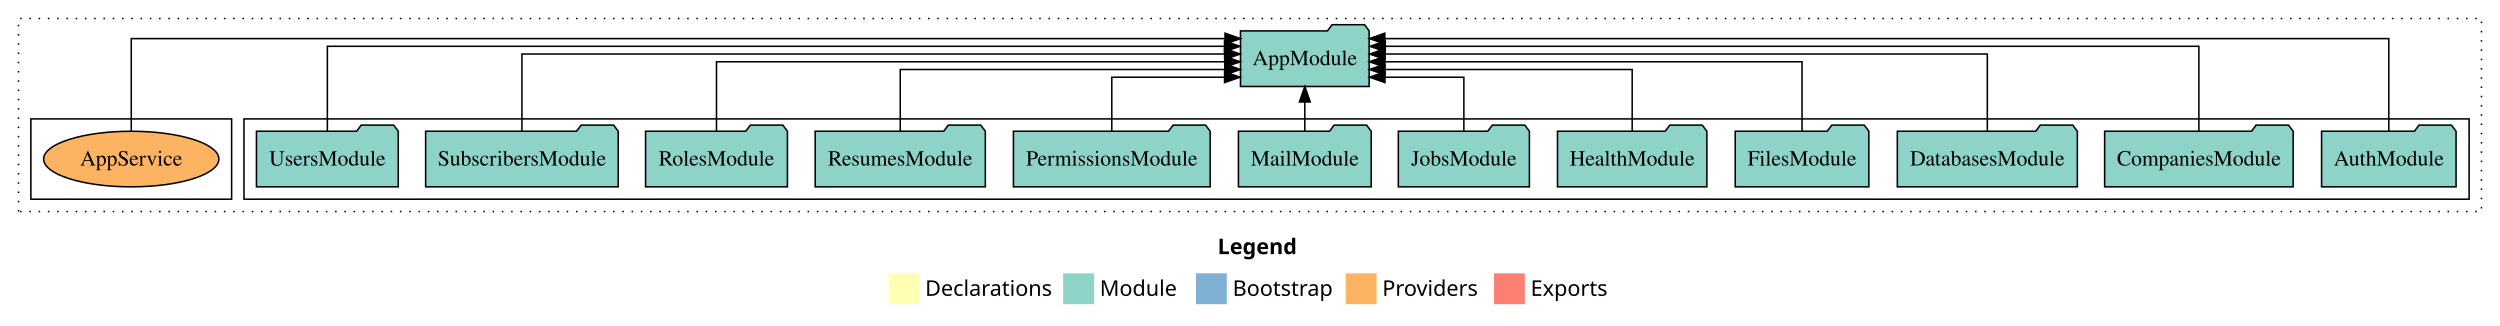
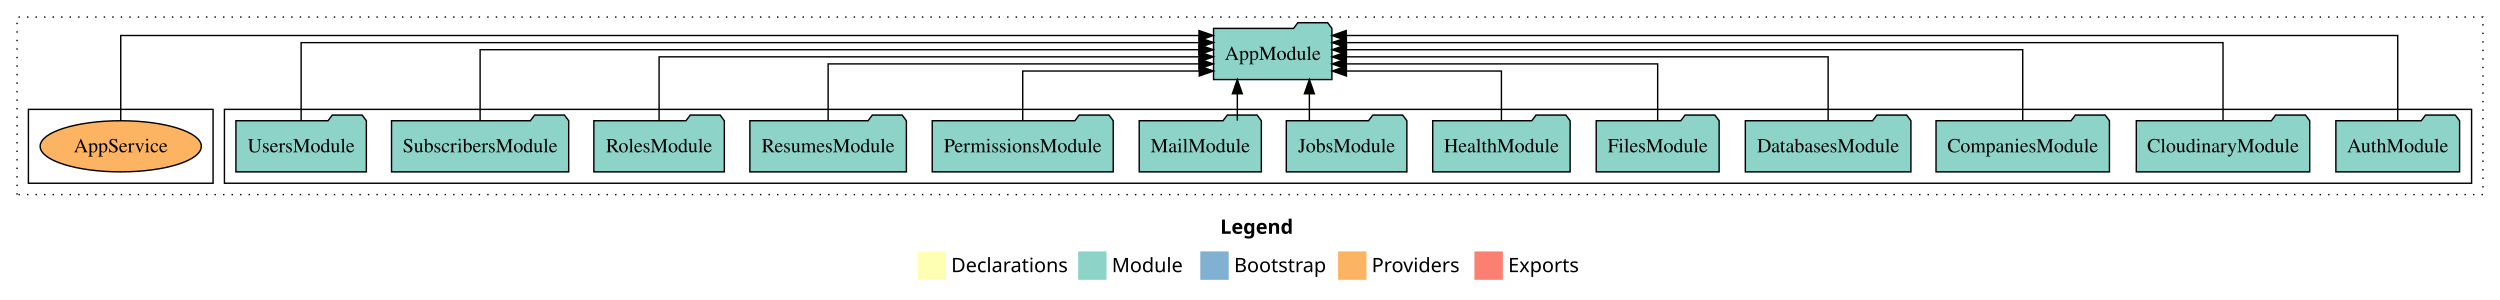
- <svg xmlns="http://www.w3.org/2000/svg" width="1619pt" height="211pt" viewBox="0.00 0.00 1619.00 211.00">
+ <svg xmlns="http://www.w3.org/2000/svg" width="1760pt" height="211pt" viewBox="0.00 0.00 1760.00 211.00">
  <g id="graph0" class="graph" transform="scale(1 1) rotate(0) translate(4 207)">
-     <polygon fill="white" stroke="transparent" points="-4,4 -4,-207 1615,-207 1615,4 -4,4" />
-     <text text-anchor="start" x="784.51" y="-42.4" font-family="Times-12" font-weight="bold" font-size="14.00">Legend</text>
-     <polygon fill="#ffffb3" stroke="transparent" points="571.5,-10 571.5,-30 591.5,-30 591.5,-10 571.5,-10" />
-     <text text-anchor="start" x="595.13" y="-15.4" font-family="Times-12" font-size="14.00">  Declarations</text>
-     <polygon fill="#8dd3c7" stroke="transparent" points="684.5,-10 684.5,-30 704.5,-30 704.5,-10 684.5,-10" />
-     <text text-anchor="start" x="708.23" y="-15.4" font-family="Times-12" font-size="14.00">  Module</text>
-     <polygon fill="#80b1d3" stroke="transparent" points="770.5,-10 770.5,-30 790.5,-30 790.5,-10 770.5,-10" />
-     <text text-anchor="start" x="794.28" y="-15.4" font-family="Times-12" font-size="14.00">  Bootstrap</text>
-     <polygon fill="#fdb462" stroke="transparent" points="867.5,-10 867.5,-30 887.5,-30 887.5,-10 867.5,-10" />
-     <text text-anchor="start" x="891.17" y="-15.4" font-family="Times-12" font-size="14.00">  Providers</text>
-     <polygon fill="#fb8072" stroke="transparent" points="963.5,-10 963.5,-30 983.5,-30 983.5,-10 963.5,-10" />
-     <text text-anchor="start" x="987.23" y="-15.4" font-family="Times-12" font-size="14.00">  Exports</text>
+     <polygon fill="white" stroke="transparent" points="-4,4 -4,-207 1756,-207 1756,4 -4,4" />
+     <text text-anchor="start" x="855.01" y="-42.4" font-family="Times-12" font-weight="bold" font-size="14.00">Legend</text>
+     <polygon fill="#ffffb3" stroke="transparent" points="642,-10 642,-30 662,-30 662,-10 642,-10" />
+     <text text-anchor="start" x="665.63" y="-15.4" font-family="Times-12" font-size="14.00">  Declarations</text>
+     <polygon fill="#8dd3c7" stroke="transparent" points="755,-10 755,-30 775,-30 775,-10 755,-10" />
+     <text text-anchor="start" x="778.73" y="-15.4" font-family="Times-12" font-size="14.00">  Module</text>
+     <polygon fill="#80b1d3" stroke="transparent" points="841,-10 841,-30 861,-30 861,-10 841,-10" />
+     <text text-anchor="start" x="864.78" y="-15.4" font-family="Times-12" font-size="14.00">  Bootstrap</text>
+     <polygon fill="#fdb462" stroke="transparent" points="938,-10 938,-30 958,-30 958,-10 938,-10" />
+     <text text-anchor="start" x="961.67" y="-15.4" font-family="Times-12" font-size="14.00">  Providers</text>
+     <polygon fill="#fb8072" stroke="transparent" points="1034,-10 1034,-30 1054,-30 1054,-10 1034,-10" />
+     <text text-anchor="start" x="1057.73" y="-15.4" font-family="Times-12" font-size="14.00">  Exports</text>
    <g id="clust1" class="cluster">
-       <polygon fill="none" stroke="black" stroke-dasharray="1,5" points="8,-70 8,-195 1603,-195 1603,-70 8,-70" />
+       <polygon fill="none" stroke="black" stroke-dasharray="1,5" points="8,-70 8,-195 1744,-195 1744,-70 8,-70" />
    </g>
    <g id="clust3" class="cluster">
-       <polygon fill="none" stroke="black" points="154,-78 154,-130 1595,-130 1595,-78 154,-78" />
+       <polygon fill="none" stroke="black" points="154,-78 154,-130 1736,-130 1736,-78 154,-78" />
    </g>
    <g id="clust6" class="cluster">
      <polygon fill="none" stroke="black" points="16,-78 16,-130 146,-130 146,-78 16,-78" />
    </g>
    <g id="node1" class="node">
-       <polygon fill="#8dd3c7" stroke="black" points="1586.55,-122 1583.55,-126 1562.55,-126 1559.55,-122 1499.45,-122 1499.45,-86 1586.55,-86 1586.55,-122" />
-       <text text-anchor="middle" x="1543" y="-99.8" font-family="Times,serif" font-size="14.00">AuthModule</text>
+       <polygon fill="#8dd3c7" stroke="black" points="1727.55,-122 1724.55,-126 1703.55,-126 1700.55,-122 1640.45,-122 1640.45,-86 1727.55,-86 1727.55,-122" />
+       <text text-anchor="middle" x="1684" y="-99.8" font-family="Times,serif" font-size="14.00">AuthModule</text>
    </g>
-     <g id="node13" class="node">
-       <polygon fill="#8dd3c7" stroke="black" points="882.66,-187 879.66,-191 858.66,-191 855.66,-187 799.34,-187 799.34,-151 882.66,-151 882.66,-187" />
-       <text text-anchor="middle" x="841" y="-164.8" font-family="Times,serif" font-size="14.00">AppModule</text>
+     <g id="node14" class="node">
+       <polygon fill="#8dd3c7" stroke="black" points="933.66,-187 930.66,-191 909.66,-191 906.66,-187 850.34,-187 850.34,-151 933.66,-151 933.66,-187" />
+       <text text-anchor="middle" x="892" y="-164.8" font-family="Times,serif" font-size="14.00">AppModule</text>
    </g>
    <g id="edge1" class="edge">
-       <path fill="none" stroke="black" d="M1543,-122.09C1543,-145.13 1543,-182 1543,-182 1543,-182 892.81,-182 892.81,-182" />
-       <polygon fill="black" stroke="black" points="892.81,-178.5 882.81,-182 892.81,-185.5 892.81,-178.5" />
+       <path fill="none" stroke="black" d="M1684,-122.09C1684,-145.13 1684,-182 1684,-182 1684,-182 943.74,-182 943.74,-182" />
+       <polygon fill="black" stroke="black" points="943.74,-178.5 933.74,-182 943.74,-185.5 943.74,-178.5" />
    </g>
    <g id="node2" class="node">
+       <polygon fill="#8dd3c7" stroke="black" points="1622.04,-122 1619.04,-126 1598.04,-126 1595.04,-122 1499.96,-122 1499.96,-86 1622.04,-86 1622.04,-122" />
+       <text text-anchor="middle" x="1561" y="-99.8" font-family="Times,serif" font-size="14.00">CloudinaryModule</text>
+     </g>
+     <g id="edge2" class="edge">
+       <path fill="none" stroke="black" d="M1561,-122.04C1561,-143.66 1561,-177 1561,-177 1561,-177 943.85,-177 943.85,-177" />
+       <polygon fill="black" stroke="black" points="943.85,-173.5 933.85,-177 943.85,-180.5 943.85,-173.5" />
+     </g>
+     <g id="node3" class="node">
      <polygon fill="#8dd3c7" stroke="black" points="1481.04,-122 1478.04,-126 1457.04,-126 1454.04,-122 1358.96,-122 1358.96,-86 1481.04,-86 1481.04,-122" />
      <text text-anchor="middle" x="1420" y="-99.8" font-family="Times,serif" font-size="14.00">CompaniesModule</text>
    </g>
-     <g id="edge2" class="edge">
-       <path fill="none" stroke="black" d="M1420,-122.04C1420,-143.66 1420,-177 1420,-177 1420,-177 893.11,-177 893.11,-177" />
-       <polygon fill="black" stroke="black" points="893.11,-173.5 883.11,-177 893.11,-180.5 893.11,-173.5" />
+     <g id="edge3" class="edge">
+       <path fill="none" stroke="black" d="M1420,-122.22C1420,-142.37 1420,-172 1420,-172 1420,-172 943.87,-172 943.87,-172" />
+       <polygon fill="black" stroke="black" points="943.87,-168.5 933.87,-172 943.87,-175.5 943.87,-168.5" />
    </g>
-     <g id="node3" class="node">
+     <g id="node4" class="node">
      <polygon fill="#8dd3c7" stroke="black" points="1341.29,-122 1338.29,-126 1317.29,-126 1314.29,-122 1224.71,-122 1224.71,-86 1341.29,-86 1341.29,-122" />
      <text text-anchor="middle" x="1283" y="-99.8" font-family="Times,serif" font-size="14.00">DatabasesModule</text>
    </g>
-     <g id="edge3" class="edge">
-       <path fill="none" stroke="black" d="M1283,-122.22C1283,-142.37 1283,-172 1283,-172 1283,-172 892.98,-172 892.98,-172" />
-       <polygon fill="black" stroke="black" points="892.98,-168.5 882.98,-172 892.98,-175.5 892.98,-168.5" />
+     <g id="edge4" class="edge">
+       <path fill="none" stroke="black" d="M1283,-122.22C1283,-140.83 1283,-167 1283,-167 1283,-167 943.84,-167 943.84,-167" />
+       <polygon fill="black" stroke="black" points="943.84,-163.5 933.84,-167 943.84,-170.5 943.84,-163.5" />
    </g>
-     <g id="node4" class="node">
+     <g id="node5" class="node">
      <polygon fill="#8dd3c7" stroke="black" points="1206.27,-122 1203.27,-126 1182.27,-126 1179.27,-122 1119.73,-122 1119.73,-86 1206.27,-86 1206.27,-122" />
      <text text-anchor="middle" x="1163" y="-99.8" font-family="Times,serif" font-size="14.00">FilesModule</text>
    </g>
-     <g id="edge4" class="edge">
-       <path fill="none" stroke="black" d="M1163,-122.22C1163,-140.83 1163,-167 1163,-167 1163,-167 892.77,-167 892.77,-167" />
-       <polygon fill="black" stroke="black" points="892.77,-163.5 882.77,-167 892.77,-170.5 892.77,-163.5" />
+     <g id="edge5" class="edge">
+       <path fill="none" stroke="black" d="M1163,-122.03C1163,-139.06 1163,-162 1163,-162 1163,-162 943.75,-162 943.75,-162" />
+       <polygon fill="black" stroke="black" points="943.75,-158.5 933.75,-162 943.75,-165.5 943.75,-158.5" />
    </g>
-     <g id="node5" class="node">
+     <g id="node6" class="node">
      <polygon fill="#8dd3c7" stroke="black" points="1101.37,-122 1098.37,-126 1077.37,-126 1074.37,-122 1004.63,-122 1004.63,-86 1101.37,-86 1101.37,-122" />
      <text text-anchor="middle" x="1053" y="-99.8" font-family="Times,serif" font-size="14.00">HealthModule</text>
    </g>
-     <g id="edge5" class="edge">
-       <path fill="none" stroke="black" d="M1053,-122.03C1053,-139.06 1053,-162 1053,-162 1053,-162 892.88,-162 892.88,-162" />
-       <polygon fill="black" stroke="black" points="892.88,-158.5 882.88,-162 892.88,-165.5 892.88,-158.5" />
+     <g id="edge6" class="edge">
+       <path fill="none" stroke="black" d="M1053,-122.24C1053,-137.57 1053,-157 1053,-157 1053,-157 943.88,-157 943.88,-157" />
+       <polygon fill="black" stroke="black" points="943.88,-153.5 933.88,-157 943.88,-160.5 943.88,-153.5" />
    </g>
-     <g id="node6" class="node">
+     <g id="node7" class="node">
      <polygon fill="#8dd3c7" stroke="black" points="986.44,-122 983.44,-126 962.44,-126 959.44,-122 901.56,-122 901.56,-86 986.44,-86 986.44,-122" />
      <text text-anchor="middle" x="944" y="-99.8" font-family="Times,serif" font-size="14.00">JobsModule</text>
    </g>
-     <g id="edge6" class="edge">
-       <path fill="none" stroke="black" d="M944,-122.24C944,-137.57 944,-157 944,-157 944,-157 892.89,-157 892.89,-157" />
-       <polygon fill="black" stroke="black" points="892.89,-153.5 882.89,-157 892.89,-160.5 892.89,-153.5" />
+     <g id="edge7" class="edge">
+       <path fill="none" stroke="black" d="M917.8,-122.11C917.8,-122.11 917.8,-140.99 917.8,-140.99" />
+       <polygon fill="black" stroke="black" points="914.3,-140.99 917.8,-150.99 921.3,-140.99 914.3,-140.99" />
    </g>
-     <g id="node7" class="node">
+     <g id="node8" class="node">
      <polygon fill="#8dd3c7" stroke="black" points="883.99,-122 880.99,-126 859.99,-126 856.99,-122 798.01,-122 798.01,-86 883.99,-86 883.99,-122" />
      <text text-anchor="middle" x="841" y="-99.8" font-family="Times,serif" font-size="14.00">MailModule</text>
    </g>
-     <g id="edge7" class="edge">
-       <path fill="none" stroke="black" d="M841,-122.11C841,-122.11 841,-140.99 841,-140.99" />
-       <polygon fill="black" stroke="black" points="837.5,-140.99 841,-150.99 844.5,-140.99 837.5,-140.99" />
+     <g id="edge8" class="edge">
+       <path fill="none" stroke="black" d="M867.08,-122.11C867.08,-122.11 867.08,-140.99 867.08,-140.99" />
+       <polygon fill="black" stroke="black" points="863.58,-140.99 867.08,-150.99 870.58,-140.99 863.58,-140.99" />
    </g>
-     <g id="node8" class="node">
+     <g id="node9" class="node">
      <polygon fill="#8dd3c7" stroke="black" points="779.71,-122 776.71,-126 755.71,-126 752.71,-122 652.29,-122 652.29,-86 779.71,-86 779.71,-122" />
      <text text-anchor="middle" x="716" y="-99.8" font-family="Times,serif" font-size="14.00">PermissionsModule</text>
    </g>
-     <g id="edge8" class="edge">
-       <path fill="none" stroke="black" d="M716,-122.24C716,-137.57 716,-157 716,-157 716,-157 789.03,-157 789.03,-157" />
-       <polygon fill="black" stroke="black" points="789.03,-160.5 799.03,-157 789.03,-153.5 789.03,-160.5" />
+     <g id="edge9" class="edge">
+       <path fill="none" stroke="black" d="M716,-122.24C716,-137.57 716,-157 716,-157 716,-157 840.29,-157 840.29,-157" />
+       <polygon fill="black" stroke="black" points="840.29,-160.5 850.29,-157 840.29,-153.5 840.29,-160.5" />
    </g>
-     <g id="node9" class="node">
+     <g id="node10" class="node">
      <polygon fill="#8dd3c7" stroke="black" points="634.1,-122 631.1,-126 610.1,-126 607.1,-122 523.9,-122 523.9,-86 634.1,-86 634.1,-122" />
      <text text-anchor="middle" x="579" y="-99.8" font-family="Times,serif" font-size="14.00">ResumesModule</text>
    </g>
-     <g id="edge9" class="edge">
-       <path fill="none" stroke="black" d="M579,-122.03C579,-139.06 579,-162 579,-162 579,-162 789.2,-162 789.2,-162" />
-       <polygon fill="black" stroke="black" points="789.2,-165.5 799.2,-162 789.2,-158.5 789.2,-165.5" />
+     <g id="edge10" class="edge">
+       <path fill="none" stroke="black" d="M579,-122.03C579,-139.06 579,-162 579,-162 579,-162 840.11,-162 840.11,-162" />
+       <polygon fill="black" stroke="black" points="840.11,-165.5 850.11,-162 840.11,-158.5 840.11,-165.5" />
    </g>
-     <g id="node10" class="node">
+     <g id="node11" class="node">
      <polygon fill="#8dd3c7" stroke="black" points="505.94,-122 502.94,-126 481.94,-126 478.94,-122 414.06,-122 414.06,-86 505.94,-86 505.94,-122" />
      <text text-anchor="middle" x="460" y="-99.8" font-family="Times,serif" font-size="14.00">RolesModule</text>
    </g>
-     <g id="edge10" class="edge">
-       <path fill="none" stroke="black" d="M460,-122.22C460,-140.83 460,-167 460,-167 460,-167 789.14,-167 789.14,-167" />
-       <polygon fill="black" stroke="black" points="789.14,-170.5 799.14,-167 789.14,-163.5 789.14,-170.5" />
+     <g id="edge11" class="edge">
+       <path fill="none" stroke="black" d="M460,-122.22C460,-140.83 460,-167 460,-167 460,-167 840.19,-167 840.19,-167" />
+       <polygon fill="black" stroke="black" points="840.19,-170.5 850.19,-167 840.19,-163.5 840.19,-170.5" />
    </g>
-     <g id="node11" class="node">
+     <g id="node12" class="node">
      <polygon fill="#8dd3c7" stroke="black" points="396.36,-122 393.36,-126 372.36,-126 369.36,-122 271.64,-122 271.64,-86 396.36,-86 396.36,-122" />
      <text text-anchor="middle" x="334" y="-99.8" font-family="Times,serif" font-size="14.00">SubscribersModule</text>
    </g>
-     <g id="edge11" class="edge">
-       <path fill="none" stroke="black" d="M334,-122.22C334,-142.37 334,-172 334,-172 334,-172 789.08,-172 789.08,-172" />
-       <polygon fill="black" stroke="black" points="789.08,-175.5 799.08,-172 789.08,-168.5 789.08,-175.5" />
+     <g id="edge12" class="edge">
+       <path fill="none" stroke="black" d="M334,-122.22C334,-142.37 334,-172 334,-172 334,-172 840.06,-172 840.06,-172" />
+       <polygon fill="black" stroke="black" points="840.06,-175.5 850.06,-172 840.06,-168.5 840.06,-175.5" />
    </g>
-     <g id="node12" class="node">
+     <g id="node13" class="node">
      <polygon fill="#8dd3c7" stroke="black" points="253.92,-122 250.92,-126 229.92,-126 226.92,-122 162.08,-122 162.08,-86 253.92,-86 253.92,-122" />
      <text text-anchor="middle" x="208" y="-99.8" font-family="Times,serif" font-size="14.00">UsersModule</text>
    </g>
-     <g id="edge12" class="edge">
-       <path fill="none" stroke="black" d="M208,-122.04C208,-143.66 208,-177 208,-177 208,-177 788.98,-177 788.98,-177" />
-       <polygon fill="black" stroke="black" points="788.98,-180.5 798.98,-177 788.98,-173.5 788.98,-180.5" />
+     <g id="edge13" class="edge">
+       <path fill="none" stroke="black" d="M208,-122.04C208,-143.66 208,-177 208,-177 208,-177 840.24,-177 840.24,-177" />
+       <polygon fill="black" stroke="black" points="840.24,-180.5 850.24,-177 840.24,-173.5 840.24,-180.5" />
    </g>
-     <g id="node14" class="node">
+     <g id="node15" class="node">
      <ellipse fill="#fdb462" stroke="black" cx="81" cy="-104" rx="56.74" ry="18" />
      <text text-anchor="middle" x="81" y="-99.8" font-family="Times,serif" font-size="14.00">AppService</text>
    </g>
-     <g id="edge13" class="edge">
-       <path fill="none" stroke="black" d="M81,-122.09C81,-145.13 81,-182 81,-182 81,-182 789.33,-182 789.33,-182" />
-       <polygon fill="black" stroke="black" points="789.33,-185.5 799.33,-182 789.33,-178.5 789.33,-185.5" />
+     <g id="edge14" class="edge">
+       <path fill="none" stroke="black" d="M81,-122.09C81,-145.13 81,-182 81,-182 81,-182 840.1,-182 840.1,-182" />
+       <polygon fill="black" stroke="black" points="840.1,-185.5 850.1,-182 840.1,-178.5 840.1,-185.5" />
    </g>
  </g>
</svg>
